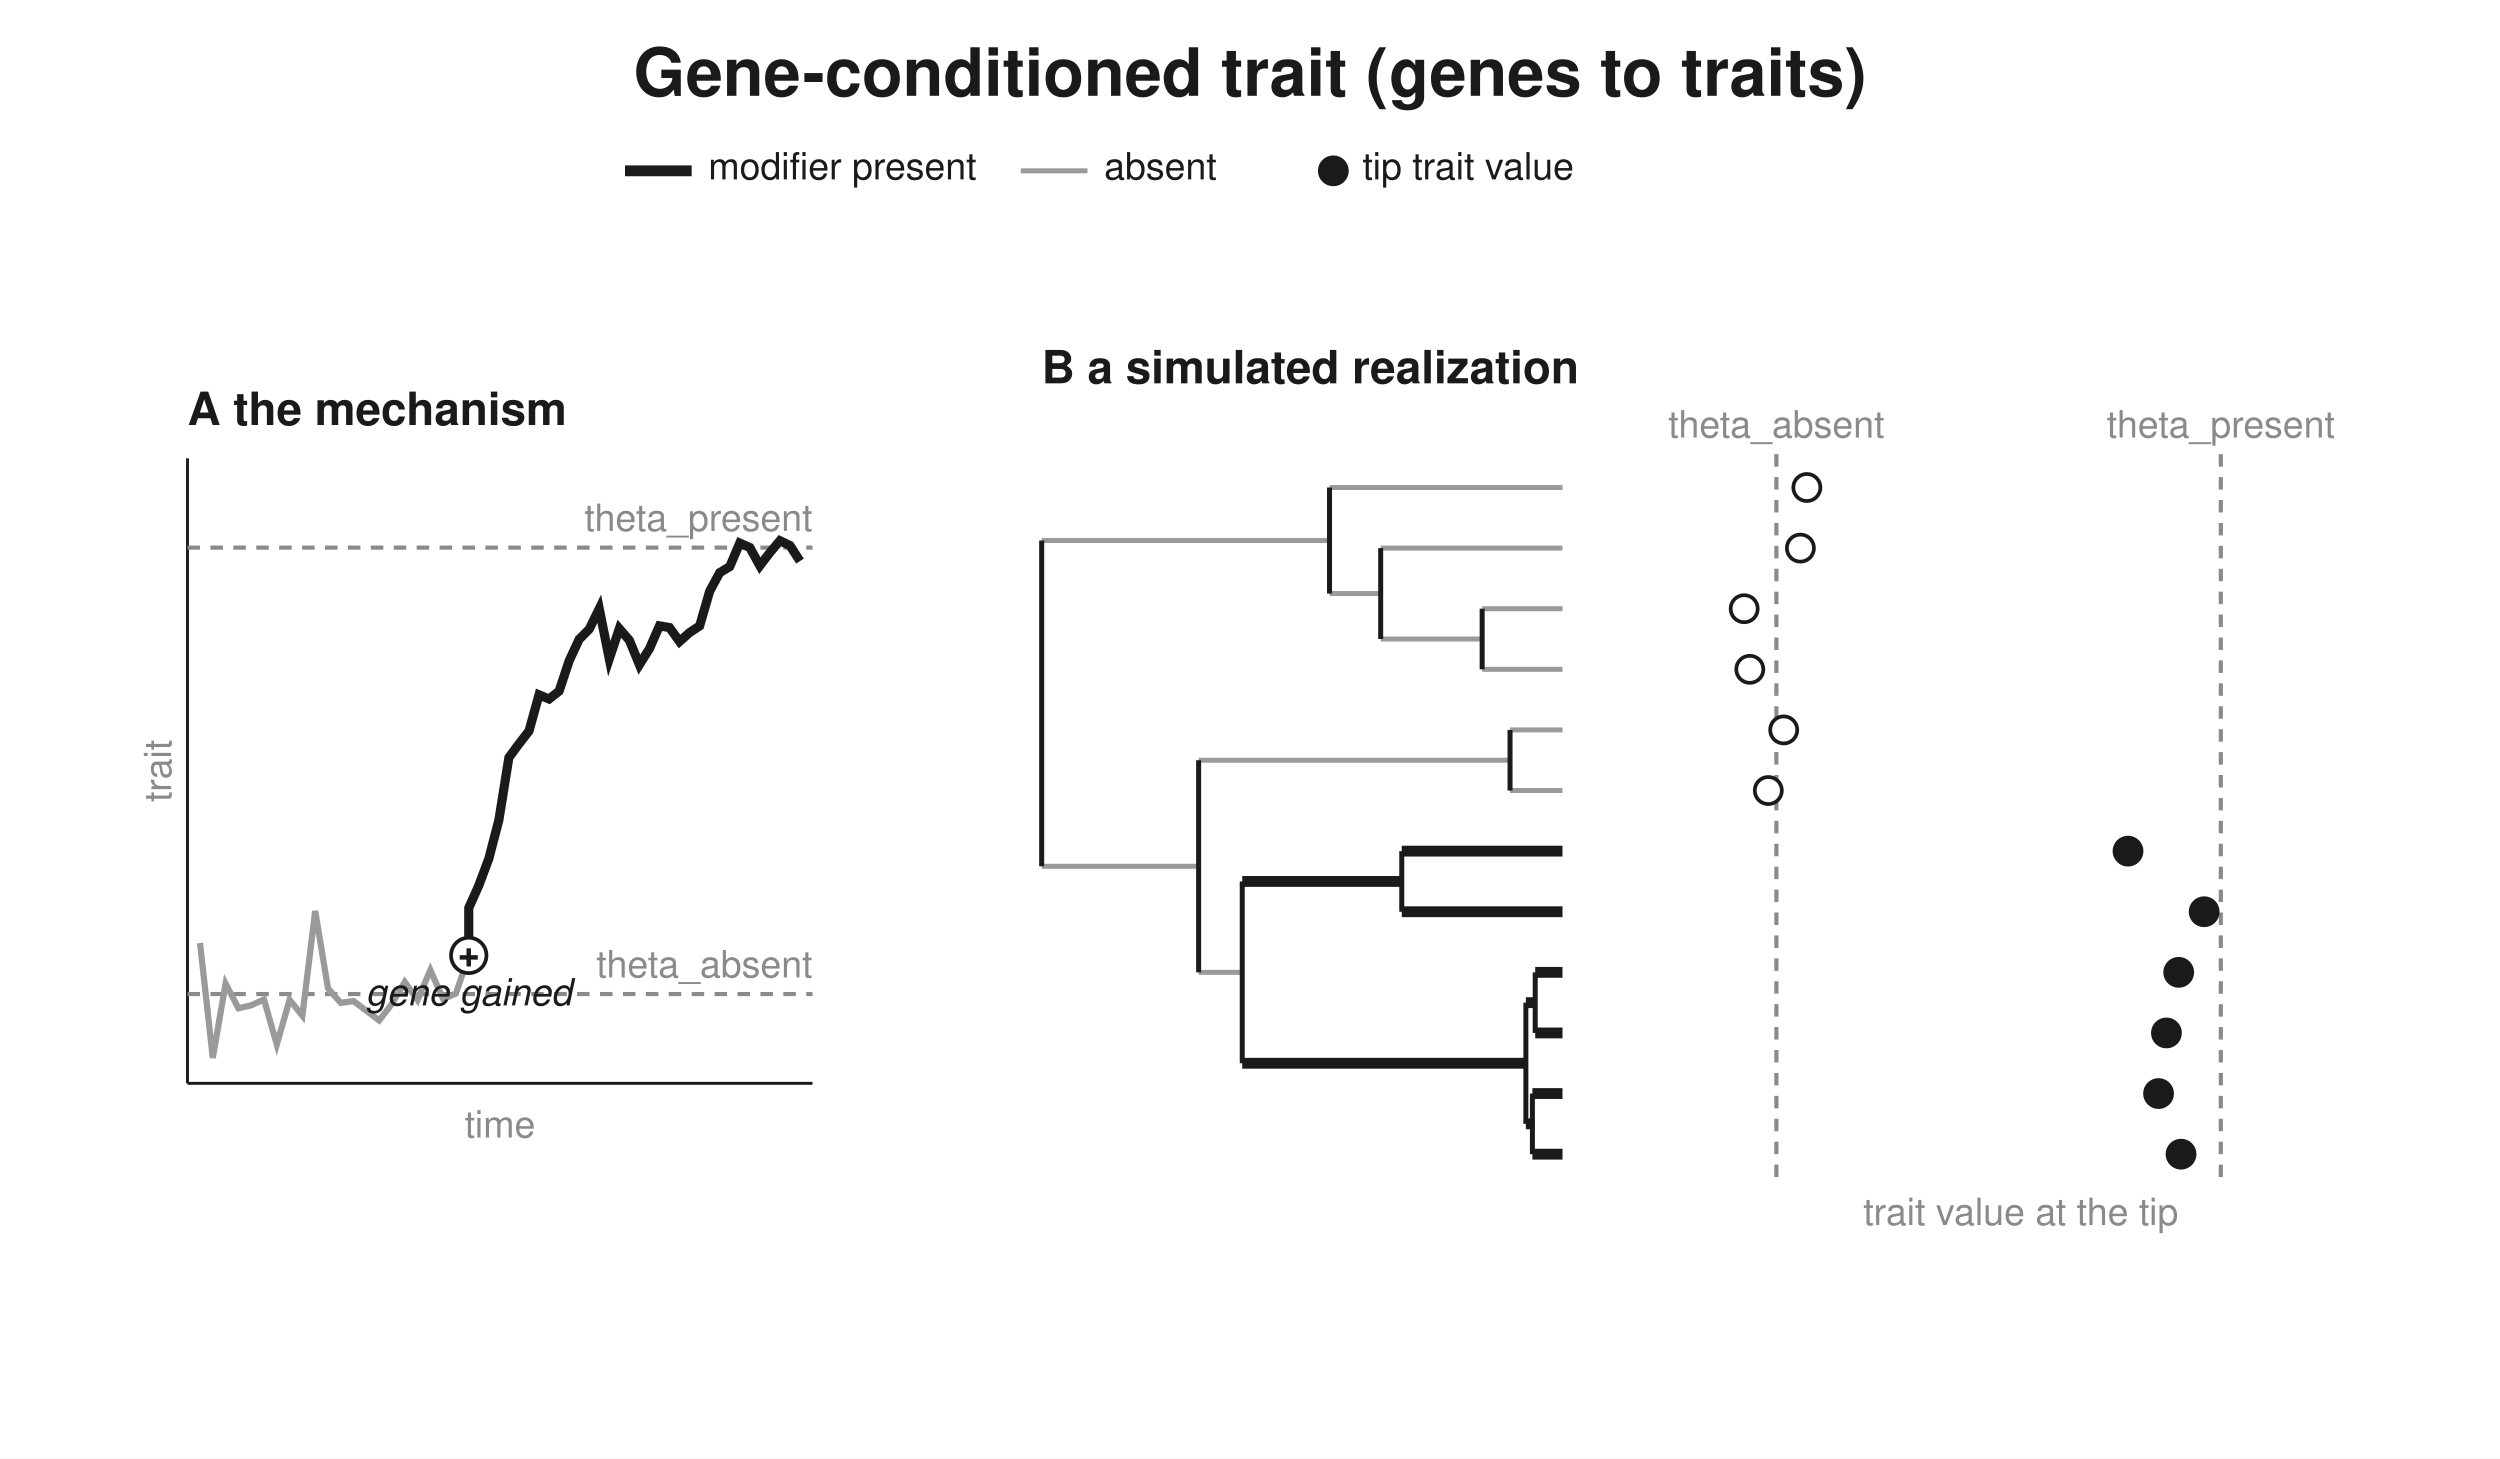
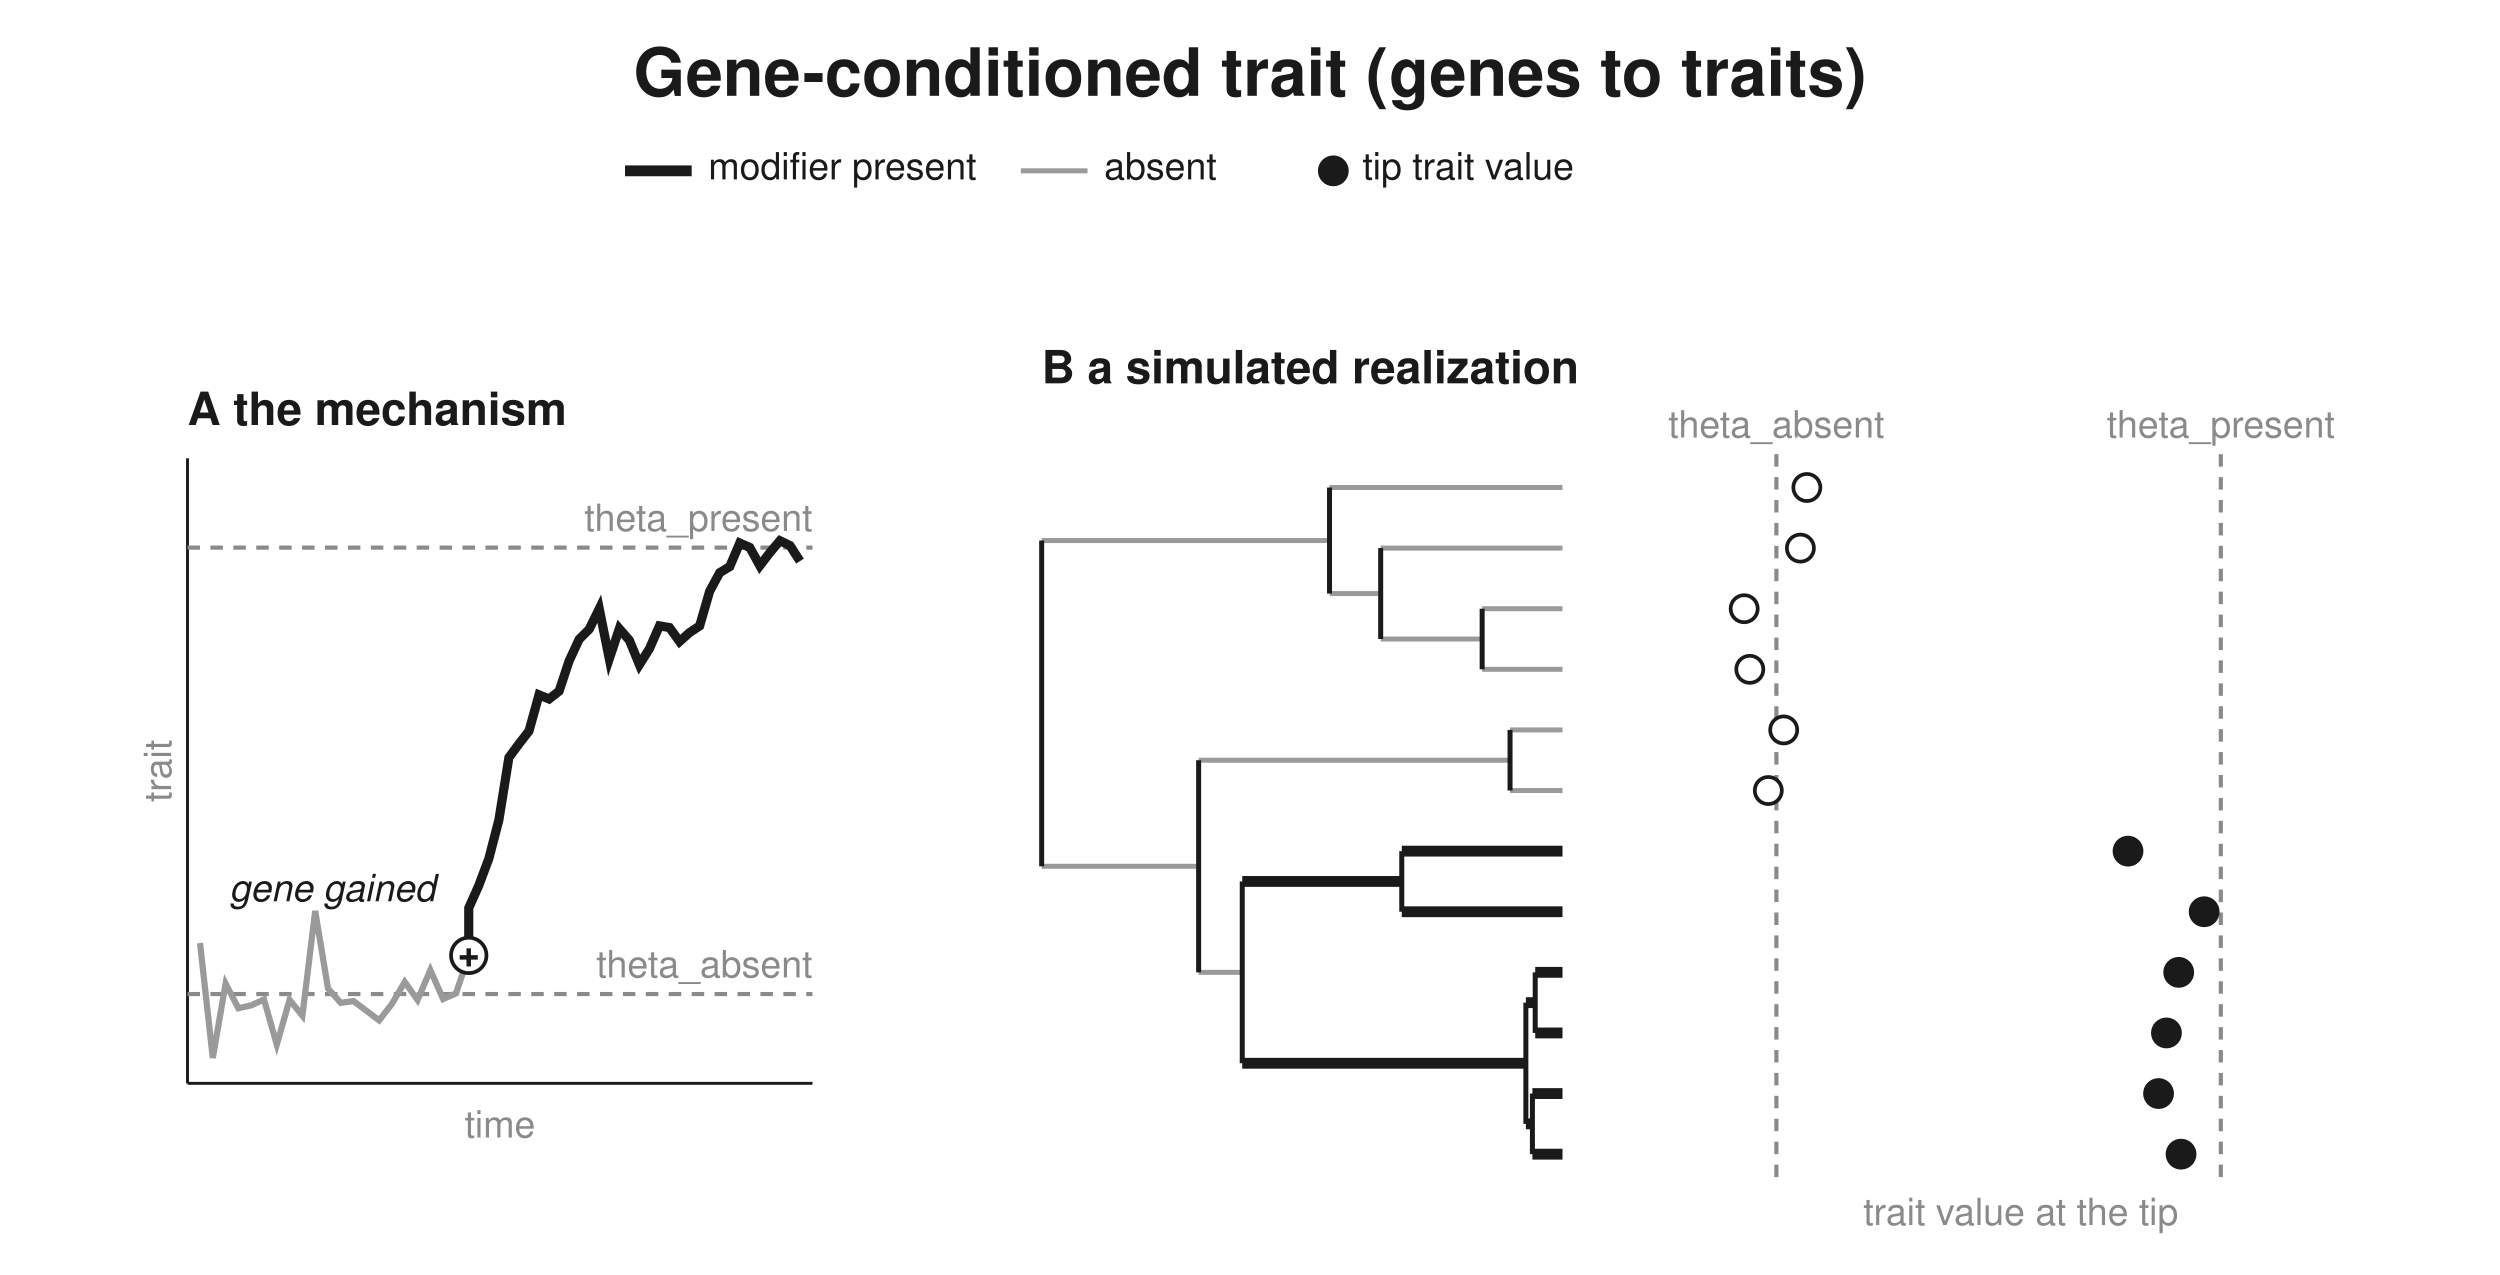
- <svg xmlns="http://www.w3.org/2000/svg" width="1200" height="700" viewBox="0 0 1200 700">
+ <svg xmlns="http://www.w3.org/2000/svg" width="1200" height="612" viewBox="0 0 1200 612">
  <defs>
</defs>
-   <rect x="0" y="0" width="1200" height="700" fill="white" />
+   <rect x="0" y="0" width="1200" height="612" fill="white" />
  <text x="600.0" y="46" font-size="32" font-family="Helvetica" text-anchor="middle" font-weight="bold" fill="#1a1a1a">Gene-conditioned trait (genes to traits)</text>
  <path d="M300.0,82 L332.0,82" stroke="#1a1a1a" stroke-width="5.2" />
  <text x="340.0" y="82" font-size="18" font-family="Helvetica" text-anchor="start" dominant-baseline="central" fill="#1a1a1a">modifier present</text>
  <path d="M490.0,82 L522.0,82" stroke="#9a9a9a" stroke-width="2.4" />
  <text x="530.0" y="82" font-size="18" font-family="Helvetica" text-anchor="start" dominant-baseline="central" fill="#1a1a1a">absent</text>
  <circle cx="640.0" cy="82" r="6.5" fill="#1a1a1a" stroke="#1a1a1a" stroke-width="1.8" />
  <text x="654.0" y="82" font-size="18" font-family="Helvetica" text-anchor="start" dominant-baseline="central" fill="#1a1a1a">tip trait value</text>
  <text x="90" y="204" font-size="22" font-family="Helvetica" text-anchor="start" fill="#1a1a1a" font-weight="bold">A   the mechanism</text>
  <path d="M90,220 L90,520" stroke="#1a1a1a" stroke-width="1.4" />
  <path d="M90,520 L390,520" stroke="#1a1a1a" stroke-width="1.4" />
  <path d="M90,477.143 L390,477.143" stroke="#8a8a8a" stroke-width="2.0" stroke-dasharray="6,5" />
  <text x="390" y="469.143" font-size="18" font-family="Helvetica" text-anchor="end" fill="#8a8a8a">theta_absent</text>
  <path d="M90,262.857 L390,262.857" stroke="#8a8a8a" stroke-width="2.0" stroke-dasharray="6,5" />
  <text x="390" y="254.857" font-size="18" font-family="Helvetica" text-anchor="end" fill="#8a8a8a">theta_present</text>
  <text x="78" y="370.0" font-size="18" font-family="Helvetica" text-anchor="middle" dominant-baseline="central" fill="#8a8a8a" transform="rotate(-90 78 370.0)">trait</text>
  <text x="240.0" y="546" font-size="18" font-family="Helvetica" text-anchor="middle" fill="#8a8a8a">time</text>
  <path d="M96.0,452.652 L102.143,507.811 L108.286,472.126 L114.429,483.956 L120.571,482.575 L126.714,479.73 L132.857,501.383 L139.0,479.926 L145.143,487.525 L151.286,437.267 L157.429,474.433 L163.571,481.374 L169.714,480.518 L175.857,485.159 L182.0,489.805 L188.143,481.832 L194.286,471.36 L200.429,480.006 L206.571,465.65 L212.714,479.54 L218.857,476.852 L225.0,458.593" fill="none" stroke="#9a9a9a" stroke-width="3.0" />
  <path d="M225.0,458.593 L225.0,435.837 L229.818,425.033 L234.636,412.161 L239.455,393.627 L244.273,363.613 L249.091,357.087 L253.909,350.902 L258.727,333.528 L263.545,335.526 L268.364,331.736 L273.182,317.216 L278.0,306.852 L282.818,302.029 L287.636,292.186 L292.455,316.212 L297.273,301.78 L302.091,307.325 L306.909,319.056 L311.727,311.391 L316.545,300.418 L321.364,301.231 L326.182,307.927 L331.0,303.624 L335.818,300.452 L340.636,283.816 L345.455,274.883 L350.273,271.973 L355.091,260.671 L359.909,262.806 L364.727,271.54 L369.545,265.252 L374.364,259.544 L379.182,261.868 L384.0,269.338" fill="none" stroke="#1a1a1a" stroke-width="4.4" />
  <circle cx="225.0" cy="458.593" r="8.5" fill="white" stroke="#1a1a1a" stroke-width="1.8" />
  <text x="225.0" y="459.593" font-size="18" font-family="Helvetica" text-anchor="middle" dominant-baseline="central" fill="#1a1a1a" font-weight="bold">+</text>
-   <text x="225.0" y="482.593" font-size="18" font-family="Helvetica" text-anchor="middle" fill="#1a1a1a" font-style="italic">gene gained</text>
+   <text x="209.0" y="432.593" font-size="18" font-family="Helvetica" text-anchor="end" fill="#1a1a1a" font-style="italic">gene gained</text>
  <text x="500" y="184" font-size="22" font-family="Helvetica" text-anchor="start" fill="#1a1a1a" font-weight="bold">B   a simulated realization</text>
  <path d="M500.0,259.455 L638.173,259.455" stroke="#9a9a9a" stroke-width="2.4" stroke-linecap="butt" />
  <path d="M500.0,415.818 L575.34,415.818" stroke="#9a9a9a" stroke-width="2.4" stroke-linecap="butt" />
  <path d="M638.173,234.0 L750.0,234.0" stroke="#9a9a9a" stroke-width="2.4" stroke-linecap="butt" />
  <path d="M638.173,284.909 L662.728,284.909" stroke="#9a9a9a" stroke-width="2.4" stroke-linecap="butt" />
  <path d="M575.34,364.909 L724.821,364.909" stroke="#9a9a9a" stroke-width="2.4" stroke-linecap="butt" />
  <path d="M575.34,466.727 L595.377,466.727" stroke="#9a9a9a" stroke-width="2.4" stroke-linecap="butt" />
  <path d="M595.377,466.727 L596.277,466.727" stroke="#1a1a1a" stroke-width="5.2" stroke-linecap="butt" />
  <path d="M662.728,263.091 L750.0,263.091" stroke="#9a9a9a" stroke-width="2.4" stroke-linecap="butt" />
  <path d="M662.728,306.727 L711.434,306.727" stroke="#9a9a9a" stroke-width="2.4" stroke-linecap="butt" />
  <path d="M724.821,350.364 L750.0,350.364" stroke="#9a9a9a" stroke-width="2.4" stroke-linecap="butt" />
  <path d="M724.821,379.455 L750.0,379.455" stroke="#9a9a9a" stroke-width="2.4" stroke-linecap="butt" />
  <path d="M596.277,423.091 L672.85,423.091" stroke="#1a1a1a" stroke-width="5.2" stroke-linecap="butt" />
  <path d="M596.277,510.364 L732.418,510.364" stroke="#1a1a1a" stroke-width="5.2" stroke-linecap="butt" />
  <path d="M711.434,292.182 L750.0,292.182" stroke="#9a9a9a" stroke-width="2.4" stroke-linecap="butt" />
  <path d="M711.434,321.273 L750.0,321.273" stroke="#9a9a9a" stroke-width="2.4" stroke-linecap="butt" />
  <path d="M672.85,408.545 L750.0,408.545" stroke="#1a1a1a" stroke-width="5.2" stroke-linecap="butt" />
  <path d="M672.85,437.636 L750.0,437.636" stroke="#1a1a1a" stroke-width="5.2" stroke-linecap="butt" />
  <path d="M732.418,481.273 L736.901,481.273" stroke="#1a1a1a" stroke-width="5.2" stroke-linecap="butt" />
  <path d="M732.418,539.455 L735.555,539.455" stroke="#1a1a1a" stroke-width="5.2" stroke-linecap="butt" />
  <path d="M736.901,466.727 L750.0,466.727" stroke="#1a1a1a" stroke-width="5.2" stroke-linecap="butt" />
  <path d="M736.901,495.818 L750.0,495.818" stroke="#1a1a1a" stroke-width="5.2" stroke-linecap="butt" />
  <path d="M735.555,524.909 L750.0,524.909" stroke="#1a1a1a" stroke-width="5.2" stroke-linecap="butt" />
  <path d="M735.555,554.0 L750.0,554.0" stroke="#1a1a1a" stroke-width="5.2" stroke-linecap="butt" />
  <path d="M711.434,292.182 L711.434,321.273" stroke="#1a1a1a" stroke-width="2.4" />
  <path d="M662.728,263.091 L662.728,306.727" stroke="#1a1a1a" stroke-width="2.4" />
  <path d="M638.173,234.0 L638.173,284.909" stroke="#1a1a1a" stroke-width="2.4" />
  <path d="M724.821,350.364 L724.821,379.455" stroke="#1a1a1a" stroke-width="2.4" />
  <path d="M672.85,408.545 L672.85,437.636" stroke="#1a1a1a" stroke-width="2.4" />
  <path d="M736.901,466.727 L736.901,495.818" stroke="#1a1a1a" stroke-width="2.4" />
  <path d="M735.555,524.909 L735.555,554.0" stroke="#1a1a1a" stroke-width="2.4" />
  <path d="M732.418,481.273 L732.418,539.455" stroke="#1a1a1a" stroke-width="2.4" />
  <path d="M596.277,423.091 L596.277,510.364" stroke="#1a1a1a" stroke-width="2.4" />
  <path d="M575.34,364.909 L575.34,466.727" stroke="#1a1a1a" stroke-width="2.4" />
  <path d="M500.0,259.455 L500.0,415.818" stroke="#1a1a1a" stroke-width="2.4" />
  <path d="M852.667,218.0 L852.667,566.0" stroke="#8a8a8a" stroke-width="2.0" stroke-dasharray="6,5" />
  <text x="852.667" y="210.0" font-size="18" font-family="Helvetica" text-anchor="middle" fill="#8a8a8a">theta_absent</text>
  <path d="M1066.0,218.0 L1066.0,566.0" stroke="#8a8a8a" stroke-width="2.0" stroke-dasharray="6,5" />
  <text x="1066.0" y="210.0" font-size="18" font-family="Helvetica" text-anchor="middle" fill="#8a8a8a">theta_present</text>
  <circle cx="867.292" cy="234.0" r="6.5" fill="white" stroke="#1a1a1a" stroke-width="1.8" />
  <circle cx="864.189" cy="263.091" r="6.5" fill="white" stroke="#1a1a1a" stroke-width="1.8" />
  <circle cx="837.205" cy="292.182" r="6.5" fill="white" stroke="#1a1a1a" stroke-width="1.8" />
  <circle cx="839.907" cy="321.273" r="6.5" fill="white" stroke="#1a1a1a" stroke-width="1.8" />
  <circle cx="856.183" cy="350.364" r="6.5" fill="white" stroke="#1a1a1a" stroke-width="1.8" />
  <circle cx="848.787" cy="379.455" r="6.5" fill="white" stroke="#1a1a1a" stroke-width="1.8" />
  <circle cx="1021.45" cy="408.545" r="6.5" fill="#1a1a1a" stroke="#1a1a1a" stroke-width="1.8" />
  <circle cx="1057.996" cy="437.636" r="6.5" fill="#1a1a1a" stroke="#1a1a1a" stroke-width="1.8" />
  <circle cx="1045.78" cy="466.727" r="6.5" fill="#1a1a1a" stroke="#1a1a1a" stroke-width="1.8" />
  <circle cx="1039.892" cy="495.818" r="6.5" fill="#1a1a1a" stroke="#1a1a1a" stroke-width="1.8" />
  <circle cx="1036.105" cy="524.909" r="6.5" fill="#1a1a1a" stroke="#1a1a1a" stroke-width="1.8" />
  <circle cx="1046.901" cy="554.0" r="6.5" fill="#1a1a1a" stroke="#1a1a1a" stroke-width="1.8" />
  <text x="970.0" y="588.0" font-size="18" font-family="Helvetica" text-anchor="middle" fill="#8a8a8a">trait value at the tip</text>
</svg>
